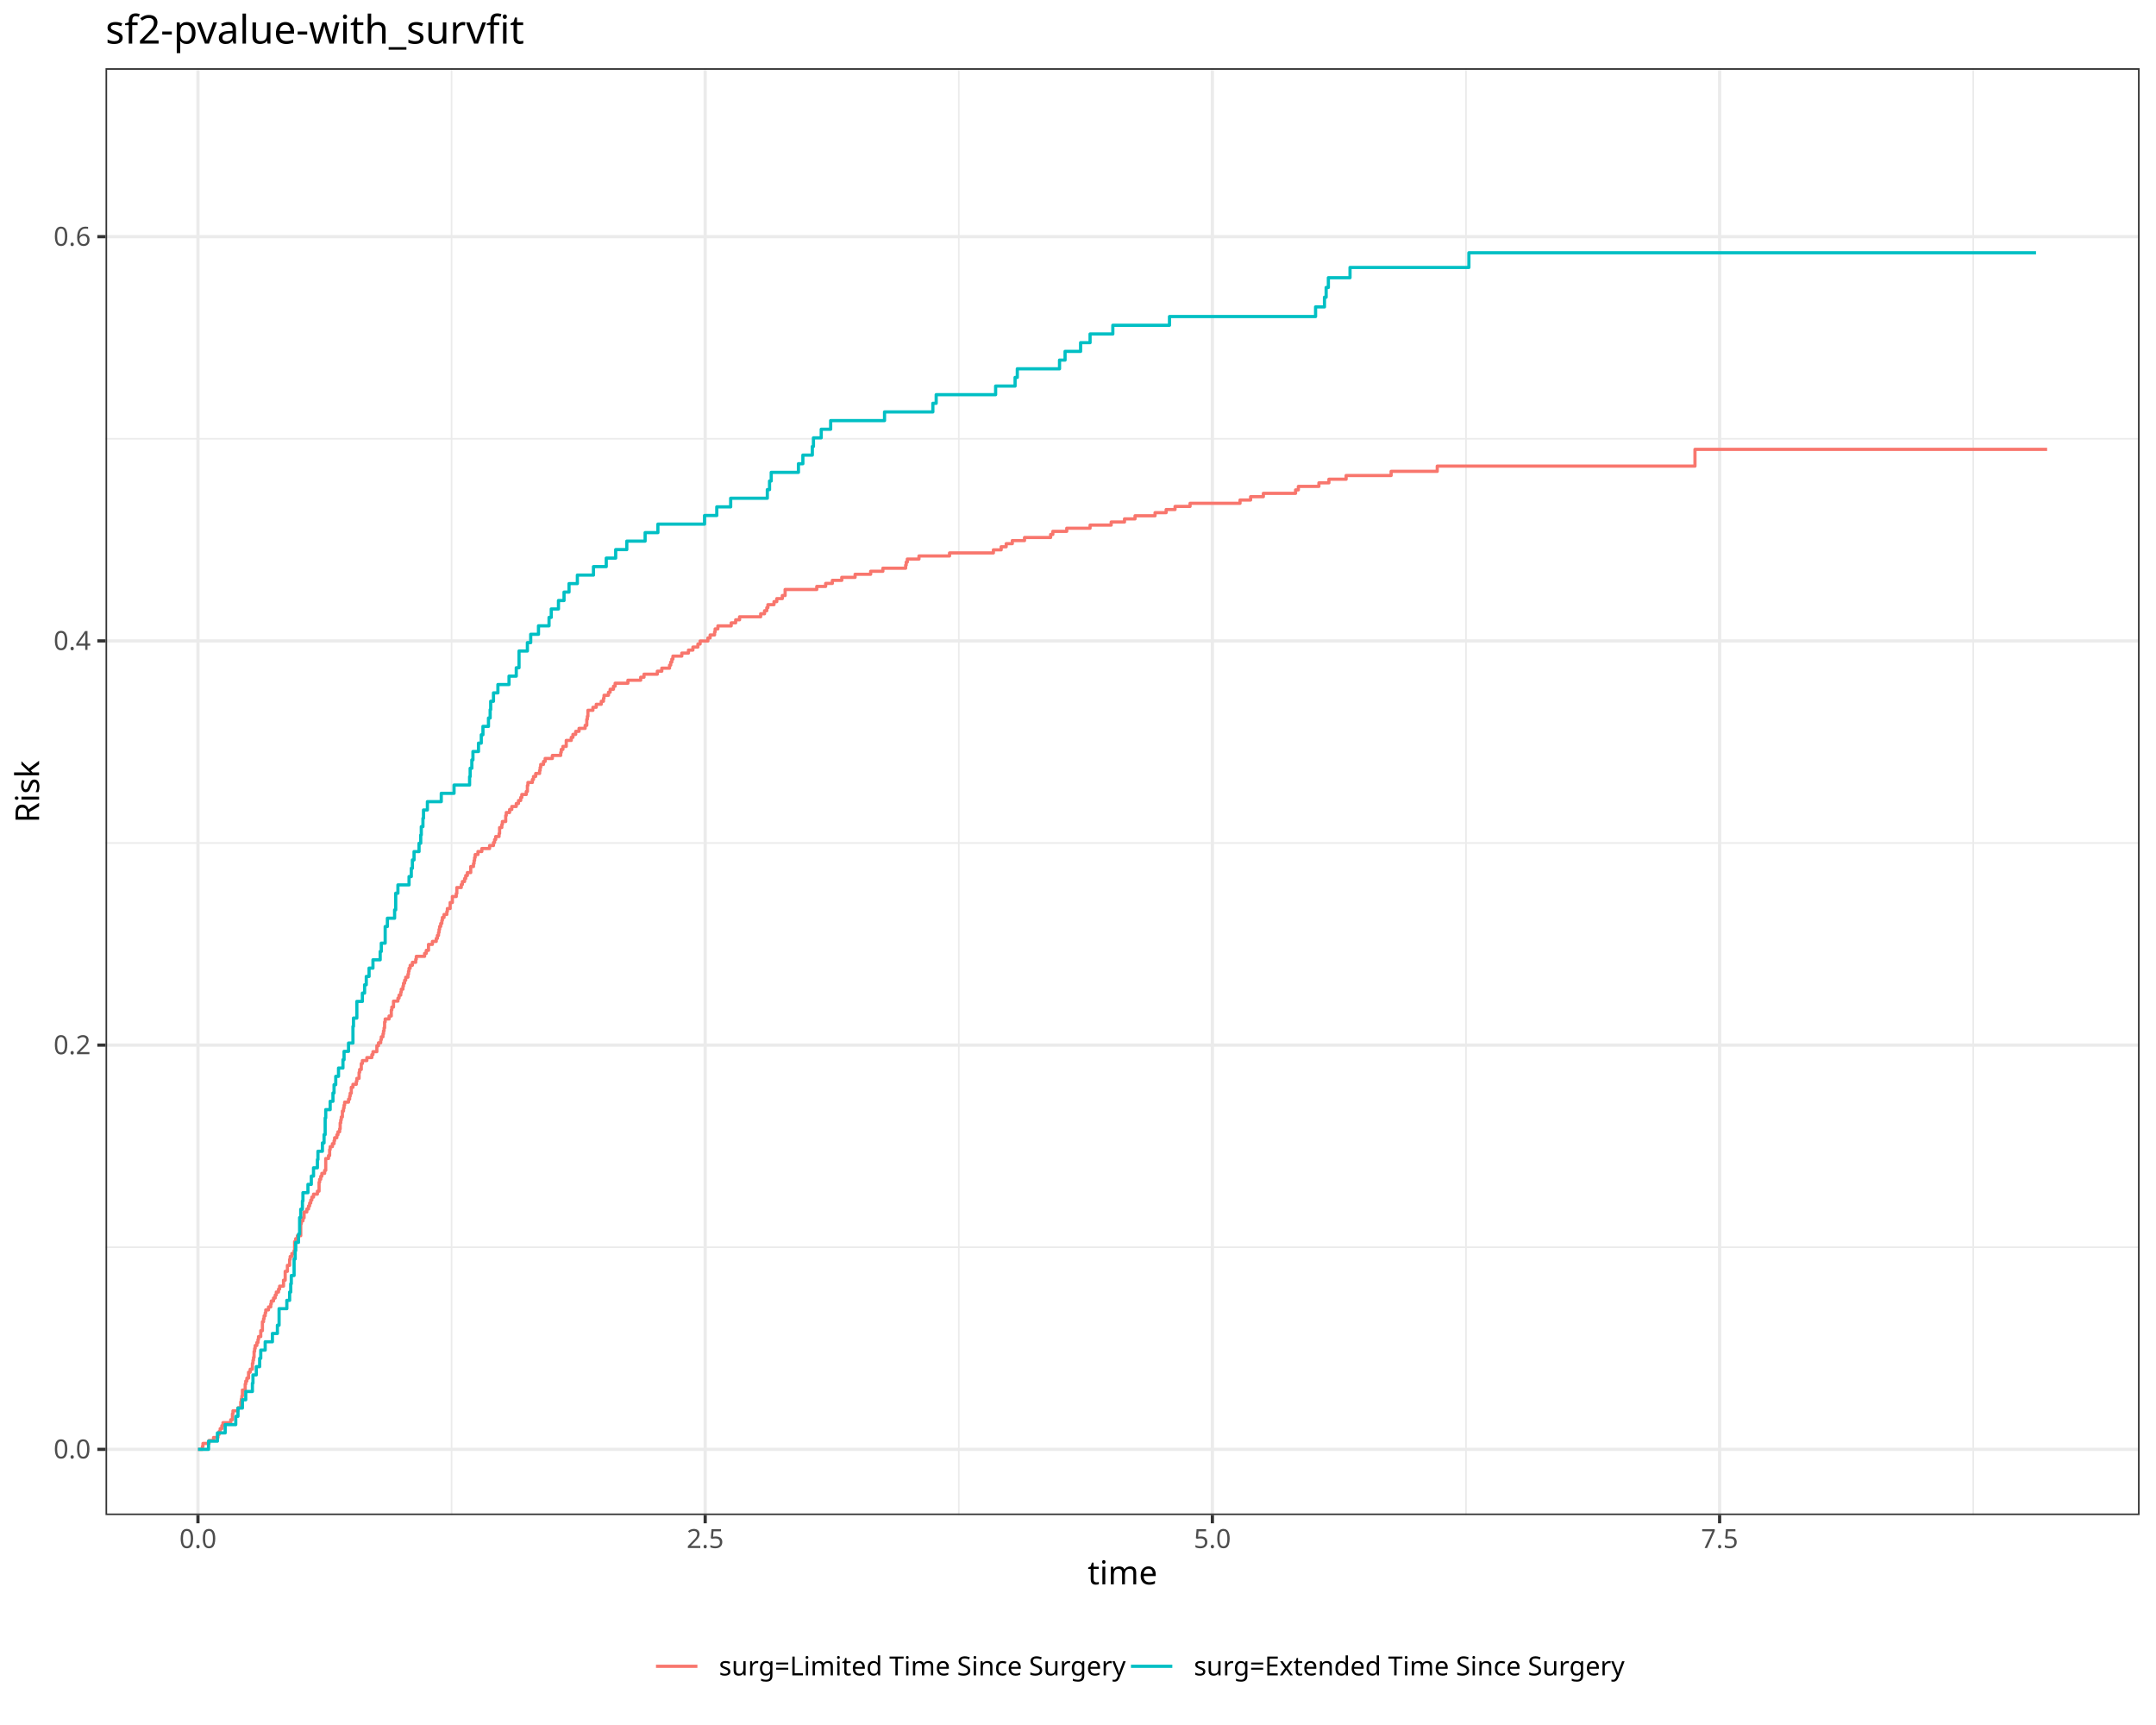
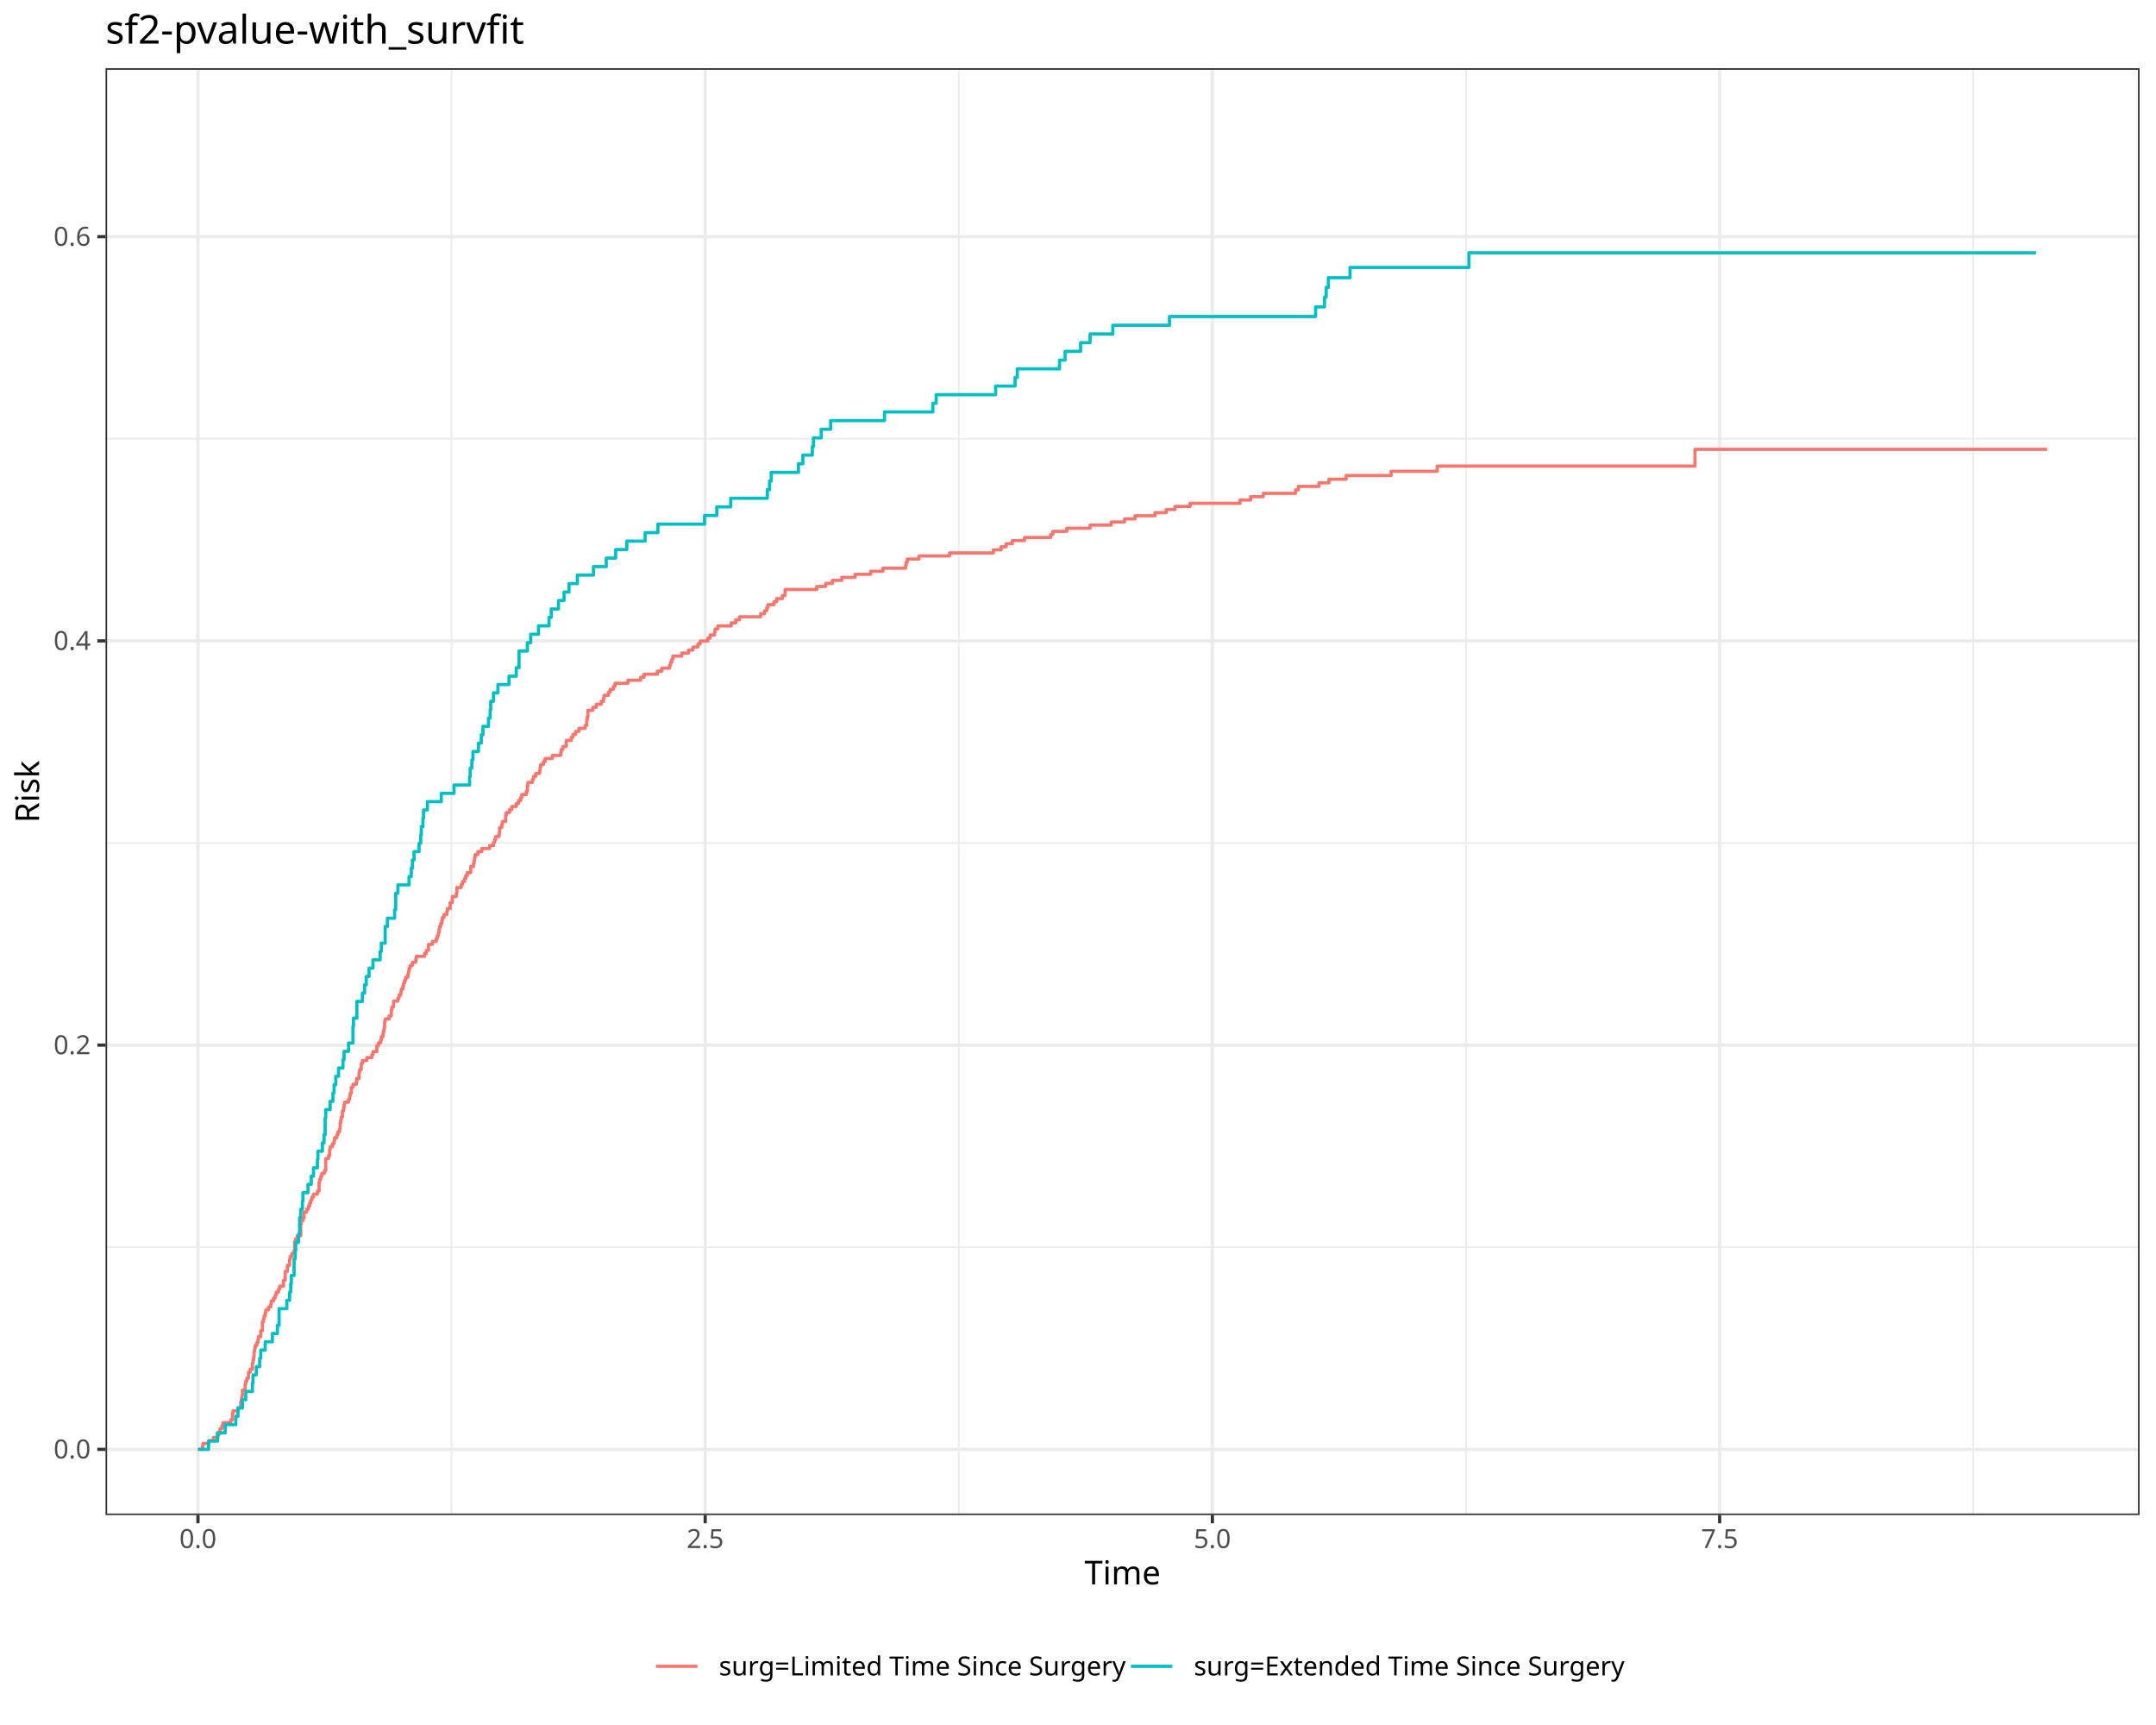
<svg xmlns="http://www.w3.org/2000/svg" class="svglite" data-engine-version="2.0" width="720.00pt" height="576.00pt" viewBox="0 0 720.00 576.00">
  <defs>
    <style type="text/css">
    .svglite line, .svglite polyline, .svglite polygon, .svglite path, .svglite rect, .svglite circle {
      fill: none;
      stroke: #000000;
      stroke-linecap: round;
      stroke-linejoin: round;
      stroke-miterlimit: 10.00;
    }
  </style>
  </defs>
  <rect width="100%" height="100%" style="stroke: none; fill: #FFFFFF;" />
  <defs>
    <clipPath id="cpMC4wMHw3MjAuMDB8MC4wMHw1NzYuMDA=">
      <rect x="0.00" y="0.00" width="720.00" height="576.00" />
    </clipPath>
  </defs>
  <g clip-path="url(#cpMC4wMHw3MjAuMDB8MC4wMHw1NzYuMDA=)">
    <rect x="0.00" y="0.00" width="720.00" height="576.00" style="stroke-width: 1.07; stroke: #FFFFFF; fill: #FFFFFF;" />
  </g>
  <defs>
    <clipPath id="cpMzUuMjR8NzE0LjUyfDIyLjc4fDUwNS45MQ==">
      <rect x="35.24" y="22.78" width="679.28" height="483.13" />
    </clipPath>
  </defs>
  <g clip-path="url(#cpMzUuMjR8NzE0LjUyfDIyLjc4fDUwNS45MQ==)">
    <rect x="35.24" y="22.78" width="679.28" height="483.13" style="stroke-width: 1.07; stroke: none; fill: #FFFFFF;" />
    <polyline points="35.24,416.47 714.52,416.47 " style="stroke-width: 0.53; stroke: #EBEBEB; stroke-linecap: butt;" />
    <polyline points="35.24,281.49 714.52,281.49 " style="stroke-width: 0.53; stroke: #EBEBEB; stroke-linecap: butt;" />
    <polyline points="35.24,146.52 714.52,146.52 " style="stroke-width: 0.53; stroke: #EBEBEB; stroke-linecap: butt;" />
    <polyline points="150.81,505.91 150.81,22.78 " style="stroke-width: 0.53; stroke: #EBEBEB; stroke-linecap: butt;" />
    <polyline points="320.19,505.91 320.19,22.78 " style="stroke-width: 0.53; stroke: #EBEBEB; stroke-linecap: butt;" />
    <polyline points="489.58,505.91 489.58,22.78 " style="stroke-width: 0.53; stroke: #EBEBEB; stroke-linecap: butt;" />
    <polyline points="658.96,505.91 658.96,22.78 " style="stroke-width: 0.53; stroke: #EBEBEB; stroke-linecap: butt;" />
    <polyline points="35.24,483.95 714.52,483.95 " style="stroke-width: 1.07; stroke: #EBEBEB; stroke-linecap: butt;" />
    <polyline points="35.24,348.98 714.52,348.98 " style="stroke-width: 1.07; stroke: #EBEBEB; stroke-linecap: butt;" />
    <polyline points="35.24,214.00 714.52,214.00 " style="stroke-width: 1.07; stroke: #EBEBEB; stroke-linecap: butt;" />
    <polyline points="35.24,79.03 714.52,79.03 " style="stroke-width: 1.07; stroke: #EBEBEB; stroke-linecap: butt;" />
    <polyline points="66.11,505.91 66.11,22.78 " style="stroke-width: 1.07; stroke: #EBEBEB; stroke-linecap: butt;" />
    <polyline points="235.50,505.91 235.50,22.78 " style="stroke-width: 1.07; stroke: #EBEBEB; stroke-linecap: butt;" />
    <polyline points="404.88,505.91 404.88,22.78 " style="stroke-width: 1.07; stroke: #EBEBEB; stroke-linecap: butt;" />
    <polyline points="574.27,505.91 574.27,22.78 " style="stroke-width: 1.07; stroke: #EBEBEB; stroke-linecap: butt;" />
    <polyline points="66.11,483.95 67.60,483.95 67.60,482.96 67.78,482.96 67.78,481.98 69.82,481.98 69.82,480.99 71.31,480.99 71.31,480.00 72.79,480.00 72.79,479.01 73.16,479.01 73.16,478.02 73.53,478.02 73.53,477.03 74.09,477.03 74.09,476.04 74.46,476.04 74.46,475.05 76.50,475.05 76.50,475.05 77.06,475.05 77.06,474.06 77.62,474.06 77.62,472.08 77.80,472.08 77.80,471.08 79.47,471.08 79.47,470.09 80.40,470.09 80.40,468.11 80.58,468.11 80.58,467.12 80.77,467.12 80.77,466.13 80.95,466.13 80.95,464.15 81.88,464.15 81.88,462.16 82.07,462.16 82.07,461.17 82.44,461.17 82.44,460.18 83.00,460.18 83.00,458.20 83.55,458.20 83.55,457.21 84.29,457.21 84.29,455.23 84.48,455.23 84.48,454.24 84.66,454.24 84.66,453.25 84.85,453.25 84.85,451.26 85.04,451.26 85.04,450.27 85.22,450.27 85.22,449.28 85.78,449.28 85.78,448.29 86.15,448.29 86.15,447.30 86.33,447.30 86.33,446.31 87.08,446.31 87.08,444.33 87.63,444.33 87.63,441.35 88.00,441.35 88.00,440.36 88.19,440.36 88.19,439.37 88.56,439.37 88.56,438.38 88.75,438.38 88.75,437.39 89.67,437.39 89.67,436.40 90.42,436.40 90.42,435.41 90.60,435.41 90.60,434.42 91.34,434.42 91.34,433.42 91.90,433.42 91.90,432.43 92.27,432.43 92.27,431.44 93.01,431.44 93.01,430.45 93.38,430.45 93.38,429.46 94.68,429.46 94.68,427.48 95.24,427.48 95.24,424.51 95.98,424.51 95.98,422.52 96.72,422.52 96.72,420.54 96.91,420.54 96.91,419.55 97.46,419.55 97.46,418.56 98.21,418.56 98.21,417.57 98.39,417.57 98.39,414.60 98.76,414.60 98.76,413.60 99.32,413.60 99.32,412.61 100.43,412.61 100.43,408.65 100.62,408.65 100.62,407.66 101.17,407.66 101.17,406.67 101.55,406.67 101.55,404.69 102.47,404.69 102.47,403.69 103.03,403.69 103.03,402.70 103.40,402.70 103.40,401.71 103.77,401.71 103.77,400.72 104.14,400.72 104.14,399.73 104.70,399.73 104.70,398.74 106.00,398.74 106.00,397.75 106.55,397.75 106.55,394.77 106.74,394.77 106.74,393.78 107.11,393.78 107.11,392.79 107.48,392.79 107.48,391.80 108.41,391.80 108.41,390.81 108.78,390.81 108.78,386.85 109.71,386.85 109.71,385.86 110.08,385.86 110.08,383.87 110.26,383.87 110.26,382.88 111.01,382.88 111.01,381.89 111.56,381.89 111.56,380.90 111.75,380.90 111.75,379.91 112.49,379.91 112.49,378.92 112.86,378.92 112.86,377.93 113.42,377.93 113.42,376.94 113.60,376.94 113.60,374.95 113.79,374.95 113.79,373.96 113.97,373.96 113.97,372.97 114.34,372.97 114.34,370.99 114.72,370.99 114.72,370.00 114.90,370.00 114.90,369.01 115.09,369.01 115.09,368.02 116.39,368.02 116.39,367.03 116.76,367.03 116.76,366.04 116.94,366.04 116.94,365.04 117.31,365.04 117.31,363.06 117.87,363.06 117.87,362.07 118.98,362.07 118.98,361.08 119.17,361.08 119.17,360.09 119.91,360.09 119.91,358.11 120.10,358.11 120.10,357.12 120.65,357.12 120.65,355.13 121.02,355.13 121.02,354.14 122.51,354.14 122.51,353.15 124.18,353.15 124.18,352.16 124.55,352.16 124.55,351.17 125.85,351.17 125.85,349.19 126.40,349.19 126.40,348.20 126.59,348.20 126.59,348.20 127.14,348.20 127.14,347.20 127.33,347.20 127.33,346.21 127.89,346.21 127.89,345.22 128.07,345.22 128.07,344.23 128.26,344.23 128.26,343.23 128.44,343.23 128.44,341.25 128.63,341.25 128.63,340.25 129.18,340.25 129.18,340.25 129.93,340.25 129.93,339.26 130.67,339.26 130.67,337.27 130.85,337.27 130.85,336.27 131.41,336.27 131.41,334.29 131.97,334.29 131.97,334.29 132.89,334.29 132.89,333.29 133.27,333.29 133.27,332.29 133.82,332.29 133.82,331.30 134.01,331.30 134.01,330.30 134.56,330.30 134.56,329.30 134.75,329.30 134.75,328.31 135.12,328.31 135.12,327.31 135.49,327.31 135.49,326.31 136.23,326.31 136.23,325.32 136.42,325.32 136.42,324.32 136.60,324.32 136.60,323.32 136.98,323.32 136.98,322.33 137.72,322.33 137.72,321.33 138.83,321.33 138.83,320.33 139.02,320.33 139.02,319.34 141.80,319.34 141.80,318.34 142.36,318.34 142.36,317.34 143.10,317.34 143.10,315.35 144.21,315.35 144.21,315.35 144.40,315.35 144.40,314.35 145.69,314.35 145.69,313.35 146.07,313.35 146.07,312.35 146.44,312.35 146.44,311.36 146.62,311.36 146.62,310.36 146.81,310.36 146.81,309.36 147.18,309.36 147.18,308.36 147.55,308.36 147.55,307.36 147.73,307.36 147.73,306.36 148.29,306.36 148.29,305.36 149.22,305.36 149.22,304.37 149.40,304.37 149.40,303.37 150.15,303.37 150.15,303.37 150.33,303.37 150.33,301.37 151.07,301.37 151.07,299.36 152.37,299.36 152.37,298.36 152.56,298.36 152.56,296.36 154.04,296.36 154.04,295.36 154.41,295.36 154.41,294.36 155.15,294.36 155.15,293.36 155.53,293.36 155.53,292.36 156.08,292.36 156.08,291.36 156.27,291.36 156.27,291.36 157.20,291.36 157.20,289.35 158.12,289.35 158.12,288.35 158.31,288.35 158.31,287.35 158.49,287.35 158.49,286.35 158.68,286.35 158.68,285.34 159.61,285.34 159.61,284.34 160.91,284.34 160.91,283.34 163.50,283.34 163.50,282.34 164.80,282.34 164.80,281.33 165.17,281.33 165.17,280.33 165.54,280.33 165.54,279.33 166.66,279.33 166.66,278.33 166.84,278.33 166.84,276.32 167.58,276.32 167.58,275.32 167.77,275.32 167.77,274.31 168.88,274.31 168.88,272.31 169.07,272.31 169.07,271.31 170.18,271.31 170.18,270.30 170.92,270.30 170.92,269.30 172.41,269.30 172.41,268.30 173.15,268.30 173.15,267.30 173.89,267.30 173.89,266.29 174.26,266.29 174.26,265.29 175.75,265.29 175.75,264.29 176.12,264.29 176.12,262.28 176.30,262.28 176.30,261.28 177.79,261.28 177.79,260.28 178.16,260.28 178.16,259.27 178.90,259.27 178.90,258.27 180.20,258.27 180.20,257.27 180.38,257.27 180.38,256.27 180.57,256.27 180.57,255.26 181.50,255.26 181.50,254.26 182.05,254.26 182.05,253.26 182.61,253.26 182.61,253.26 184.46,253.26 184.46,252.25 187.25,252.25 187.25,251.25 187.43,251.25 187.43,250.24 187.99,250.24 187.99,249.24 189.10,249.24 189.10,247.23 190.77,247.23 190.77,246.22 191.33,246.22 191.33,245.22 192.25,245.22 192.25,244.21 193.37,244.21 193.37,243.21 195.41,243.21 195.41,242.20 195.96,242.20 195.96,240.19 196.15,240.19 196.15,239.19 196.34,239.19 196.34,237.18 198.01,237.18 198.01,236.17 199.12,236.17 199.12,235.17 200.79,235.17 200.79,234.17 201.53,234.17 201.53,233.16 201.72,233.16 201.72,232.16 203.20,232.16 203.20,231.15 203.76,231.15 203.76,230.15 204.87,230.15 204.87,229.14 205.43,229.14 205.43,228.14 209.69,228.14 209.69,227.13 213.96,227.13 213.96,226.13 215.07,226.13 215.07,225.12 219.52,225.12 219.52,224.12 221.01,224.12 221.01,223.11 222.68,223.11 222.68,223.11 223.60,223.11 223.60,222.10 223.98,222.10 223.98,221.10 224.35,221.10 224.35,220.09 224.72,220.09 224.72,219.08 227.69,219.08 227.69,218.07 229.91,218.07 229.91,217.07 230.10,217.07 230.10,217.07 231.40,217.07 231.40,216.06 233.06,216.06 233.06,215.05 233.81,215.05 233.81,214.04 236.40,214.04 236.40,213.03 237.15,213.03 237.15,212.02 238.63,212.02 238.63,211.01 238.82,211.01 238.82,210.00 239.74,210.00 239.74,208.99 240.11,208.99 240.11,208.99 244.19,208.99 244.19,207.98 245.68,207.98 245.68,206.96 246.98,206.96 246.98,205.95 254.03,205.95 254.03,204.94 255.32,204.94 255.32,203.93 256.07,203.93 256.07,202.91 256.44,202.91 256.44,201.90 258.48,201.90 258.48,200.89 259.41,200.89 259.41,199.88 261.26,199.88 261.26,198.86 262.19,198.86 262.19,196.84 270.72,196.84 270.72,196.84 272.76,196.84 272.76,195.82 275.73,195.82 275.73,194.81 277.96,194.81 277.96,193.79 281.11,193.79 281.11,192.78 285.56,192.78 285.56,191.76 288.34,191.76 288.34,191.76 290.76,191.76 290.76,190.75 294.84,190.75 294.84,189.73 302.44,189.73 302.44,188.71 302.63,188.71 302.63,187.69 303.00,187.69 303.00,186.67 303.37,186.67 303.37,186.67 306.89,186.67 306.89,185.65 309.86,185.65 309.86,185.65 317.10,185.65 317.10,184.63 318.95,184.63 318.95,184.63 329.71,184.63 329.71,184.63 331.75,184.63 331.75,183.60 334.35,183.60 334.35,182.57 336.02,182.57 336.02,181.54 338.06,181.54 338.06,180.51 339.54,180.51 339.54,180.51 342.14,180.51 342.14,179.48 350.86,179.48 350.86,178.45 351.23,178.45 351.23,178.45 351.60,178.45 351.60,177.42 353.27,177.42 353.27,177.42 356.24,177.42 356.24,176.38 364.03,176.38 364.03,175.34 364.21,175.34 364.21,175.34 371.08,175.34 371.08,174.30 375.53,174.30 375.53,173.26 379.05,173.26 379.05,172.22 385.73,172.22 385.73,171.18 389.44,171.18 389.44,170.14 392.41,170.14 392.41,169.10 397.42,169.10 397.42,168.06 400.01,168.06 400.01,168.06 400.57,168.06 400.57,168.06 402.61,168.06 402.61,168.06 403.35,168.06 403.35,168.06 403.54,168.06 403.54,168.06 403.72,168.06 403.72,168.06 404.28,168.06 404.28,168.06 405.02,168.06 405.02,168.06 405.77,168.06 405.77,168.06 407.06,168.06 407.06,168.06 409.66,168.06 409.66,168.06 410.40,168.06 410.40,168.06 411.33,168.06 411.33,168.06 413.00,168.06 413.00,168.06 413.93,168.06 413.93,168.06 414.11,168.06 414.11,166.96 414.67,166.96 414.67,166.96 416.90,166.96 416.90,166.96 417.64,166.96 417.64,165.85 418.94,165.85 418.94,165.85 419.49,165.85 419.49,165.85 420.98,165.85 420.98,165.85 421.90,165.85 421.90,164.73 423.94,164.73 423.94,164.73 425.06,164.73 425.06,164.73 425.80,164.73 425.80,164.73 430.44,164.73 430.44,164.73 431.18,164.73 431.18,164.73 431.36,164.73 431.36,164.73 432.66,164.73 432.66,163.58 433.40,163.58 433.40,163.58 433.59,163.58 433.59,162.42 434.33,162.42 434.33,162.42 435.26,162.42 435.26,162.42 435.63,162.42 435.63,162.42 436.56,162.42 436.56,162.42 437.30,162.42 437.30,162.42 438.23,162.42 438.23,162.42 438.60,162.42 438.60,162.42 440.45,162.42 440.45,161.23 440.82,161.23 440.82,161.23 441.38,161.23 441.38,161.23 441.75,161.23 441.75,161.23 442.49,161.23 442.49,161.23 443.79,161.23 443.79,160.02 445.09,160.02 445.09,160.02 445.83,160.02 445.83,160.02 446.39,160.02 446.39,160.02 446.76,160.02 446.76,160.02 447.87,160.02 447.87,160.02 449.17,160.02 449.17,160.02 449.36,160.02 449.36,160.02 449.54,160.02 449.54,158.78 450.10,158.78 450.10,158.78 451.21,158.78 451.21,158.78 451.77,158.78 451.77,158.78 452.70,158.78 452.70,158.78 454.37,158.78 454.37,158.78 455.11,158.78 455.11,158.78 455.48,158.78 455.48,158.78 456.22,158.78 456.22,158.78 456.96,158.78 456.96,158.78 457.52,158.78 457.52,158.78 457.71,158.78 457.71,158.78 458.08,158.78 458.08,158.78 458.26,158.78 458.26,158.78 458.82,158.78 458.82,158.78 459.00,158.78 459.00,158.78 459.37,158.78 459.37,158.78 459.75,158.78 459.75,158.78 461.23,158.78 461.23,158.78 461.60,158.78 461.60,158.78 462.34,158.78 462.34,158.78 462.71,158.78 462.71,158.78 463.46,158.78 463.46,158.78 463.83,158.78 463.83,158.78 464.38,158.78 464.38,158.78 464.57,158.78 464.57,157.39 465.50,157.39 465.50,157.39 465.68,157.39 465.68,157.39 466.42,157.39 466.42,157.39 466.98,157.39 466.98,157.39 467.17,157.39 467.17,157.39 467.54,157.39 467.54,157.39 467.72,157.39 467.72,157.39 468.09,157.39 468.09,157.39 468.46,157.39 468.46,157.39 468.65,157.39 468.65,157.39 469.39,157.39 469.39,157.39 469.76,157.39 469.76,157.39 470.32,157.39 470.32,157.39 470.69,157.39 470.69,157.39 471.06,157.39 471.06,157.39 471.43,157.39 471.43,157.39 471.62,157.39 471.62,157.39 471.80,157.39 471.80,157.39 472.17,157.39 472.17,157.39 472.36,157.39 472.36,157.39 472.55,157.39 472.55,157.39 472.73,157.39 472.73,157.39 473.10,157.39 473.10,157.39 473.84,157.39 473.84,157.39 474.21,157.39 474.21,157.39 474.59,157.39 474.59,157.39 474.77,157.39 474.77,157.39 474.96,157.39 474.96,157.39 475.51,157.39 475.51,157.39 475.88,157.39 475.88,157.39 476.07,157.39 476.07,157.39 476.63,157.39 476.63,157.39 478.11,157.39 478.11,157.39 478.30,157.39 478.30,157.39 479.22,157.39 479.22,157.39 479.59,157.39 479.59,157.39 479.97,157.39 479.97,155.64 480.15,155.64 480.15,155.64 480.71,155.64 480.71,155.64 481.08,155.64 481.08,155.64 481.63,155.64 481.63,155.64 482.38,155.64 482.38,155.64 482.56,155.64 482.56,155.64 483.49,155.64 483.49,155.64 484.42,155.64 484.42,155.64 484.79,155.64 484.79,155.64 485.90,155.64 485.90,155.64 486.09,155.64 486.09,155.64 487.01,155.64 487.01,155.64 487.20,155.64 487.20,155.64 487.94,155.64 487.94,155.64 488.50,155.64 488.50,155.64 488.68,155.64 488.68,155.64 488.87,155.64 488.87,155.64 489.05,155.64 489.05,155.64 489.80,155.64 489.80,155.64 490.91,155.64 490.91,155.64 491.28,155.64 491.28,155.64 491.65,155.64 491.65,155.64 492.58,155.64 492.58,155.64 492.76,155.64 492.76,155.64 493.32,155.64 493.32,155.64 493.51,155.64 493.51,155.64 495.18,155.64 495.18,155.64 496.10,155.64 496.10,155.64 496.66,155.64 496.66,155.64 497.03,155.64 497.03,155.64 497.22,155.64 497.22,155.64 497.40,155.64 497.40,155.64 497.59,155.64 497.59,155.64 498.33,155.64 498.33,155.64 498.52,155.64 498.52,155.64 498.70,155.64 498.70,155.64 500.74,155.64 500.74,155.64 501.85,155.64 501.85,155.64 502.04,155.64 502.04,155.64 502.41,155.64 502.41,155.64 502.60,155.64 502.60,155.64 503.15,155.64 503.15,155.64 504.27,155.64 504.27,155.64 504.64,155.64 504.64,155.64 504.82,155.64 504.82,155.64 506.68,155.64 506.68,155.64 507.23,155.64 507.23,155.64 507.60,155.64 507.60,155.64 508.72,155.64 508.72,155.64 508.90,155.64 508.90,155.64 509.65,155.64 509.65,155.64 510.02,155.64 510.02,155.64 510.20,155.64 510.20,155.64 510.57,155.64 510.57,155.64 512.80,155.64 512.80,155.64 513.91,155.64 513.91,155.64 514.28,155.64 514.28,155.64 515.40,155.64 515.40,155.64 515.58,155.64 515.58,155.64 516.69,155.64 516.69,155.64 517.81,155.64 517.81,155.64 518.55,155.64 518.55,155.64 519.11,155.64 519.11,155.64 519.48,155.64 519.48,155.64 520.03,155.64 520.03,155.64 520.40,155.64 520.40,155.64 520.59,155.64 520.59,155.64 521.70,155.64 521.70,155.64 522.07,155.64 522.07,155.64 522.44,155.64 522.44,155.64 522.63,155.64 522.63,155.64 524.67,155.64 524.67,155.64 525.04,155.64 525.04,155.64 527.27,155.64 527.27,155.64 527.45,155.64 527.45,155.64 527.64,155.64 527.64,155.64 528.94,155.64 528.94,155.64 529.12,155.64 529.12,155.64 530.05,155.64 530.05,155.64 530.42,155.64 530.42,155.64 530.79,155.64 530.79,155.64 530.98,155.64 530.98,155.64 531.53,155.64 531.53,155.64 532.28,155.64 532.28,155.64 533.02,155.64 533.02,155.64 533.57,155.64 533.57,155.64 534.87,155.64 534.87,155.64 535.06,155.64 535.06,155.64 535.43,155.64 535.43,155.64 535.80,155.64 535.80,155.64 536.91,155.64 536.91,155.64 537.28,155.64 537.28,155.64 537.47,155.64 537.47,155.64 538.03,155.64 538.03,155.64 538.58,155.64 538.58,155.64 538.77,155.64 538.77,155.64 539.33,155.64 539.33,155.64 540.07,155.64 540.07,155.64 540.62,155.64 540.62,155.64 542.48,155.64 542.48,155.64 543.22,155.64 543.22,155.64 544.15,155.64 544.15,155.64 544.70,155.64 544.70,155.64 546.19,155.64 546.19,155.64 546.56,155.64 546.56,155.64 546.93,155.64 546.93,155.64 548.04,155.64 548.04,155.64 548.41,155.64 548.41,155.64 550.83,155.64 550.83,155.64 551.75,155.64 551.75,155.64 552.31,155.64 552.31,155.64 553.61,155.64 553.61,155.64 553.98,155.64 553.98,155.64 554.17,155.64 554.17,155.64 557.32,155.64 557.32,155.64 558.25,155.64 558.25,155.64 558.80,155.64 558.80,155.64 561.03,155.64 561.03,155.64 561.77,155.64 561.77,155.64 562.88,155.64 562.88,155.64 565.11,155.64 565.11,155.64 566.04,155.64 566.04,150.05 566.41,150.05 566.41,150.05 566.78,150.05 566.78,150.05 568.45,150.05 568.45,150.05 568.63,150.05 568.63,150.05 569.01,150.05 569.01,150.05 569.38,150.05 569.38,150.05 569.93,150.05 569.93,150.05 570.67,150.05 570.67,150.05 571.23,150.05 571.23,150.05 571.42,150.05 571.42,150.05 571.60,150.05 571.60,150.05 571.79,150.05 571.79,150.05 572.53,150.05 572.53,150.05 574.20,150.05 574.20,150.05 574.38,150.05 574.38,150.05 574.94,150.05 574.94,150.05 575.68,150.05 575.68,150.05 576.98,150.05 576.98,150.05 578.09,150.05 578.09,150.05 578.28,150.05 578.28,150.05 579.02,150.05 579.02,150.05 581.62,150.05 581.62,150.05 581.99,150.05 581.99,150.05 583.47,150.05 583.47,150.05 584.40,150.05 584.40,150.05 588.30,150.05 588.30,150.05 590.71,150.05 590.71,150.05 592.93,150.05 592.93,150.05 593.31,150.05 593.31,150.05 598.69,150.05 598.69,150.05 602.02,150.05 602.02,150.05 603.88,150.05 603.88,150.05 604.25,150.05 604.25,150.05 605.55,150.05 605.55,150.05 606.85,150.05 606.85,150.05 607.03,150.05 607.03,150.05 607.40,150.05 607.40,150.05 608.70,150.05 608.70,150.05 609.07,150.05 609.07,150.05 611.67,150.05 611.67,150.05 613.34,150.05 613.34,150.05 613.53,150.05 613.53,150.05 614.82,150.05 614.82,150.05 616.86,150.05 616.86,150.05 622.61,150.05 622.61,150.05 625.77,150.05 625.77,150.05 626.14,150.05 626.14,150.05 637.08,150.05 637.08,150.05 638.38,150.05 638.38,150.05 638.75,150.05 638.75,150.05 654.71,150.05 654.71,150.05 656.93,150.05 656.93,150.05 658.23,150.05 658.23,150.05 666.76,150.05 666.76,150.05 682.90,150.05 682.90,150.05 683.64,150.05 683.64,150.05 " style="stroke-width: 1.07; stroke: #F8766D; stroke-linecap: butt;" />
    <polyline points="66.11,483.95 69.64,483.95 69.64,481.22 70.38,481.22 70.38,481.22 70.57,481.22 70.57,481.22 72.61,481.22 72.61,478.47 74.46,478.47 74.46,478.47 75.20,478.47 75.20,475.70 78.73,475.70 78.73,472.94 79.47,472.94 79.47,470.17 80.95,470.17 80.95,467.40 82.07,467.40 82.07,464.64 84.29,464.64 84.29,461.87 84.48,461.87 84.48,459.10 85.59,459.10 85.59,456.34 86.71,456.34 86.71,453.57 87.08,453.57 87.08,450.81 88.56,450.81 88.56,448.04 90.97,448.04 90.97,445.27 92.64,445.27 92.64,442.51 93.20,442.51 93.20,436.98 95.79,436.98 95.79,434.21 96.72,434.21 96.72,431.44 97.09,431.44 97.09,428.68 97.28,428.68 97.28,425.91 98.21,425.91 98.21,420.38 98.58,420.38 98.58,417.61 98.76,417.61 98.76,414.85 99.69,414.85 99.69,412.08 100.06,412.08 100.06,406.55 100.43,406.55 100.43,403.78 100.99,403.78 100.99,401.02 101.17,401.02 101.17,398.25 102.84,398.25 102.84,395.48 103.96,395.48 103.96,392.72 104.70,392.72 104.70,389.95 106.00,389.95 106.00,387.19 106.18,387.19 106.18,384.42 106.74,384.42 106.74,384.42 107.67,384.42 107.67,381.64 108.22,381.64 108.22,378.86 108.59,378.86 108.59,373.30 108.78,373.30 108.78,370.52 110.26,370.52 110.26,367.74 111.19,367.74 111.19,364.96 111.56,364.96 111.56,362.19 112.12,362.19 112.12,359.41 113.05,359.41 113.05,356.63 114.53,356.63 114.53,353.85 114.90,353.85 114.90,351.07 116.39,351.07 116.39,348.29 117.87,348.29 117.87,342.73 118.05,342.73 118.05,339.95 119.17,339.95 119.17,334.39 121.02,334.39 121.02,331.61 121.76,331.61 121.76,328.83 122.32,328.83 122.32,326.05 123.25,326.05 123.25,323.27 124.55,323.27 124.55,320.49 126.96,320.49 126.96,317.71 127.33,317.71 127.33,314.93 128.63,314.93 128.63,309.38 129.37,309.38 129.37,306.60 131.78,306.60 131.78,303.82 132.15,303.82 132.15,298.26 132.89,298.26 132.89,295.48 136.60,295.48 136.60,292.70 137.35,292.70 137.35,289.92 137.72,289.92 137.72,287.14 138.27,287.14 138.27,284.36 139.94,284.36 139.94,281.58 140.50,281.58 140.50,278.80 140.69,278.80 140.69,276.02 141.24,276.02 141.24,273.24 141.43,273.24 141.43,270.46 142.73,270.46 142.73,267.68 147.36,267.68 147.36,264.90 151.63,264.90 151.63,262.13 156.08,262.13 156.08,262.13 156.82,262.13 156.82,259.33 157.01,259.33 157.01,256.53 157.57,256.53 157.57,253.74 157.94,253.74 157.94,250.94 159.79,250.94 159.79,248.14 160.72,248.14 160.72,245.35 161.28,245.35 161.28,242.55 163.13,242.55 163.13,239.75 163.69,239.75 163.69,236.96 163.87,236.96 163.87,234.16 164.80,234.16 164.80,231.36 166.28,231.36 166.28,228.57 169.99,228.57 169.99,225.77 172.41,225.77 172.41,222.97 173.33,222.97 173.33,217.38 176.12,217.38 176.12,214.58 177.23,214.58 177.23,211.79 179.83,211.79 179.83,208.97 183.35,208.97 183.35,206.15 184.09,206.15 184.09,203.34 186.50,203.34 186.50,200.52 188.36,200.52 188.36,197.71 189.47,197.71 189.47,197.71 190.03,197.71 190.03,194.87 192.81,194.87 192.81,192.03 198.19,192.03 198.19,189.20 202.46,189.20 202.46,186.36 205.61,186.36 205.61,183.52 209.32,183.52 209.32,180.69 215.44,180.69 215.44,177.85 219.71,177.85 219.71,175.01 222.86,175.01 222.86,175.01 230.65,175.01 230.65,175.01 235.29,175.01 235.29,172.13 239.37,172.13 239.37,169.25 244.01,169.25 244.01,166.37 256.25,166.37 256.25,163.49 256.99,163.49 256.99,160.61 257.55,160.61 257.55,157.72 266.64,157.72 266.64,154.84 268.12,154.84 268.12,151.96 271.28,151.96 271.28,149.08 271.65,149.08 271.65,146.20 274.25,146.20 274.25,143.32 277.40,143.32 277.40,140.44 295.39,140.44 295.39,137.55 311.53,137.55 311.53,134.67 312.64,134.67 312.64,131.79 332.49,131.79 332.49,128.91 338.99,128.91 338.99,126.03 339.73,126.03 339.73,123.15 353.64,123.15 353.64,123.15 353.83,123.15 353.83,120.24 355.68,120.24 355.68,117.33 360.87,117.33 360.87,114.42 364.03,114.42 364.03,111.52 371.63,111.52 371.63,108.61 390.55,108.61 390.55,105.70 398.53,105.70 398.53,105.70 405.21,105.70 405.21,105.70 409.85,105.70 409.85,105.70 410.22,105.70 410.22,105.70 411.89,105.70 411.89,105.70 423.94,105.70 423.94,105.70 431.74,105.70 431.74,105.70 432.66,105.70 432.66,105.70 436.19,105.70 436.19,105.70 438.60,105.70 438.60,105.70 439.34,105.70 439.34,102.48 442.31,102.48 442.31,99.25 442.68,99.25 442.68,99.25 442.87,99.25 442.87,95.99 443.61,95.99 443.61,92.73 447.32,92.73 447.32,92.73 449.36,92.73 449.36,92.73 450.47,92.73 450.47,92.73 450.84,92.73 450.84,89.31 451.21,89.31 451.21,89.31 455.66,89.31 455.66,89.31 457.71,89.31 457.71,89.31 461.23,89.31 461.23,89.31 465.31,89.31 465.31,89.31 466.24,89.31 466.24,89.31 468.65,89.31 468.65,89.31 469.39,89.31 469.39,89.31 470.50,89.31 470.50,89.31 471.06,89.31 471.06,89.31 471.25,89.31 471.25,89.31 473.29,89.31 473.29,89.31 473.84,89.31 473.84,89.31 476.44,89.31 476.44,89.31 476.63,89.31 476.63,89.31 477.74,89.31 477.74,89.31 479.59,89.31 479.59,89.31 480.52,89.31 480.52,89.31 483.49,89.31 483.49,89.31 483.86,89.31 483.86,89.31 486.64,89.31 486.64,89.31 488.68,89.31 488.68,89.31 490.54,89.31 490.54,84.40 490.72,84.40 490.72,84.40 494.43,84.40 494.43,84.40 494.99,84.40 494.99,84.40 495.73,84.40 495.73,84.40 502.41,84.40 502.41,84.40 510.02,84.40 510.02,84.40 513.17,84.40 513.17,84.40 513.73,84.40 513.73,84.40 519.66,84.40 519.66,84.40 522.07,84.40 522.07,84.40 524.67,84.40 524.67,84.40 526.34,84.40 526.34,84.40 526.90,84.40 526.90,84.40 527.64,84.40 527.64,84.40 528.01,84.40 528.01,84.40 529.31,84.40 529.31,84.40 531.16,84.40 531.16,84.40 532.28,84.40 532.28,84.40 533.02,84.40 533.02,84.40 533.57,84.40 533.57,84.40 534.50,84.40 534.50,84.40 538.21,84.40 538.21,84.40 541.37,84.40 541.37,84.40 543.59,84.40 543.59,84.40 551.75,84.40 551.75,84.40 553.61,84.40 553.61,84.40 557.88,84.40 557.88,84.40 562.14,84.40 562.14,84.40 562.51,84.40 562.51,84.40 563.07,84.40 563.07,84.40 563.63,84.40 563.63,84.40 565.30,84.40 565.30,84.40 567.52,84.40 567.52,84.40 571.79,84.40 571.79,84.40 572.90,84.40 572.90,84.40 573.83,84.40 573.83,84.40 578.28,84.40 578.28,84.40 578.84,84.40 578.84,84.40 580.32,84.40 580.32,84.40 583.47,84.40 583.47,84.40 585.89,84.40 585.89,84.40 589.22,84.40 589.22,84.40 589.41,84.40 589.41,84.40 597.02,84.40 597.02,84.40 598.31,84.40 598.31,84.40 600.91,84.40 600.91,84.40 603.88,84.40 603.88,84.40 604.99,84.40 604.99,84.40 606.48,84.40 606.48,84.40 619.83,84.40 619.83,84.40 627.07,84.40 627.07,84.40 628.18,84.40 628.18,84.40 679.75,84.40 679.75,84.40 679.93,84.40 679.93,84.40 " style="stroke-width: 1.07; stroke: #00BFC4; stroke-linecap: butt;" />
    <rect x="35.24" y="22.78" width="679.28" height="483.13" style="stroke-width: 1.07; stroke: #333333;" />
  </g>
  <g clip-path="url(#cpMC4wMHw3MjAuMDB8MC4wMHw1NzYuMDA=)">
    <text x="30.31" y="486.98" text-anchor="end" style="font-size: 8.80px; fill: #4D4D4D; font-family: sans;" textLength="12.23px" lengthAdjust="spacingAndGlyphs">0.0</text>
    <text x="30.31" y="352.01" text-anchor="end" style="font-size: 8.80px; fill: #4D4D4D; font-family: sans;" textLength="12.23px" lengthAdjust="spacingAndGlyphs">0.2</text>
    <text x="30.31" y="217.03" text-anchor="end" style="font-size: 8.80px; fill: #4D4D4D; font-family: sans;" textLength="12.23px" lengthAdjust="spacingAndGlyphs">0.4</text>
    <text x="30.31" y="82.06" text-anchor="end" style="font-size: 8.80px; fill: #4D4D4D; font-family: sans;" textLength="12.23px" lengthAdjust="spacingAndGlyphs">0.6</text>
    <polyline points="32.50,483.95 35.24,483.95 " style="stroke-width: 1.07; stroke: #333333; stroke-linecap: butt;" />
    <polyline points="32.50,348.98 35.24,348.98 " style="stroke-width: 1.07; stroke: #333333; stroke-linecap: butt;" />
    <polyline points="32.50,214.00 35.24,214.00 " style="stroke-width: 1.07; stroke: #333333; stroke-linecap: butt;" />
    <polyline points="32.50,79.03 35.24,79.03 " style="stroke-width: 1.07; stroke: #333333; stroke-linecap: butt;" />
    <polyline points="66.11,508.65 66.11,505.91 " style="stroke-width: 1.07; stroke: #333333; stroke-linecap: butt;" />
    <polyline points="235.50,508.65 235.50,505.91 " style="stroke-width: 1.07; stroke: #333333; stroke-linecap: butt;" />
    <polyline points="404.88,508.65 404.88,505.91 " style="stroke-width: 1.07; stroke: #333333; stroke-linecap: butt;" />
    <polyline points="574.27,508.65 574.27,505.91 " style="stroke-width: 1.07; stroke: #333333; stroke-linecap: butt;" />
    <text x="66.11" y="516.90" text-anchor="middle" style="font-size: 8.80px; fill: #4D4D4D; font-family: sans;" textLength="12.23px" lengthAdjust="spacingAndGlyphs">0.0</text>
    <text x="235.50" y="516.90" text-anchor="middle" style="font-size: 8.80px; fill: #4D4D4D; font-family: sans;" textLength="12.23px" lengthAdjust="spacingAndGlyphs">2.5</text>
    <text x="404.88" y="516.90" text-anchor="middle" style="font-size: 8.80px; fill: #4D4D4D; font-family: sans;" textLength="12.23px" lengthAdjust="spacingAndGlyphs">5.0</text>
    <text x="574.27" y="516.90" text-anchor="middle" style="font-size: 8.80px; fill: #4D4D4D; font-family: sans;" textLength="12.23px" lengthAdjust="spacingAndGlyphs">7.5</text>
-     <text x="374.88" y="529.04" text-anchor="middle" style="font-size: 11.00px; font-family: sans;" textLength="20.78px" lengthAdjust="spacingAndGlyphs">time</text>
+     <text x="374.88" y="529.04" text-anchor="middle" style="font-size: 11.00px; font-family: sans;" textLength="24.45px" lengthAdjust="spacingAndGlyphs">Time</text>
    <text transform="translate(13.05,264.35) rotate(-90)" text-anchor="middle" style="font-size: 11.00px; font-family: sans;" textLength="21.40px" lengthAdjust="spacingAndGlyphs">Risk</text>
    <rect x="206.39" y="542.28" width="336.99" height="28.24" style="stroke-width: 1.07; stroke: none; fill: #FFFFFF;" />
    <rect x="217.35" y="547.76" width="17.28" height="17.28" style="stroke-width: 1.07; stroke: none; fill: #FFFFFF;" />
    <line x1="219.07" y1="556.40" x2="232.90" y2="556.40" style="stroke-width: 1.07; stroke: #F8766D; stroke-linecap: butt;" />
    <rect x="375.95" y="547.76" width="17.28" height="17.28" style="stroke-width: 1.07; stroke: none; fill: #FFFFFF;" />
    <line x1="377.68" y1="556.40" x2="391.50" y2="556.40" style="stroke-width: 1.07; stroke: #00BFC4; stroke-linecap: butt;" />
    <text x="240.10" y="559.43" style="font-size: 8.80px; font-family: sans;" textLength="130.36px" lengthAdjust="spacingAndGlyphs">surg=Limited Time Since Surgery</text>
    <text x="398.71" y="559.43" style="font-size: 8.80px; font-family: sans;" textLength="139.19px" lengthAdjust="spacingAndGlyphs">surg=Extended Time Since Surgery</text>
    <text x="35.24" y="14.56" style="font-size: 13.20px; font-family: sans;" textLength="131.34px" lengthAdjust="spacingAndGlyphs">sf2-pvalue-with_survfit</text>
  </g>
</svg>
